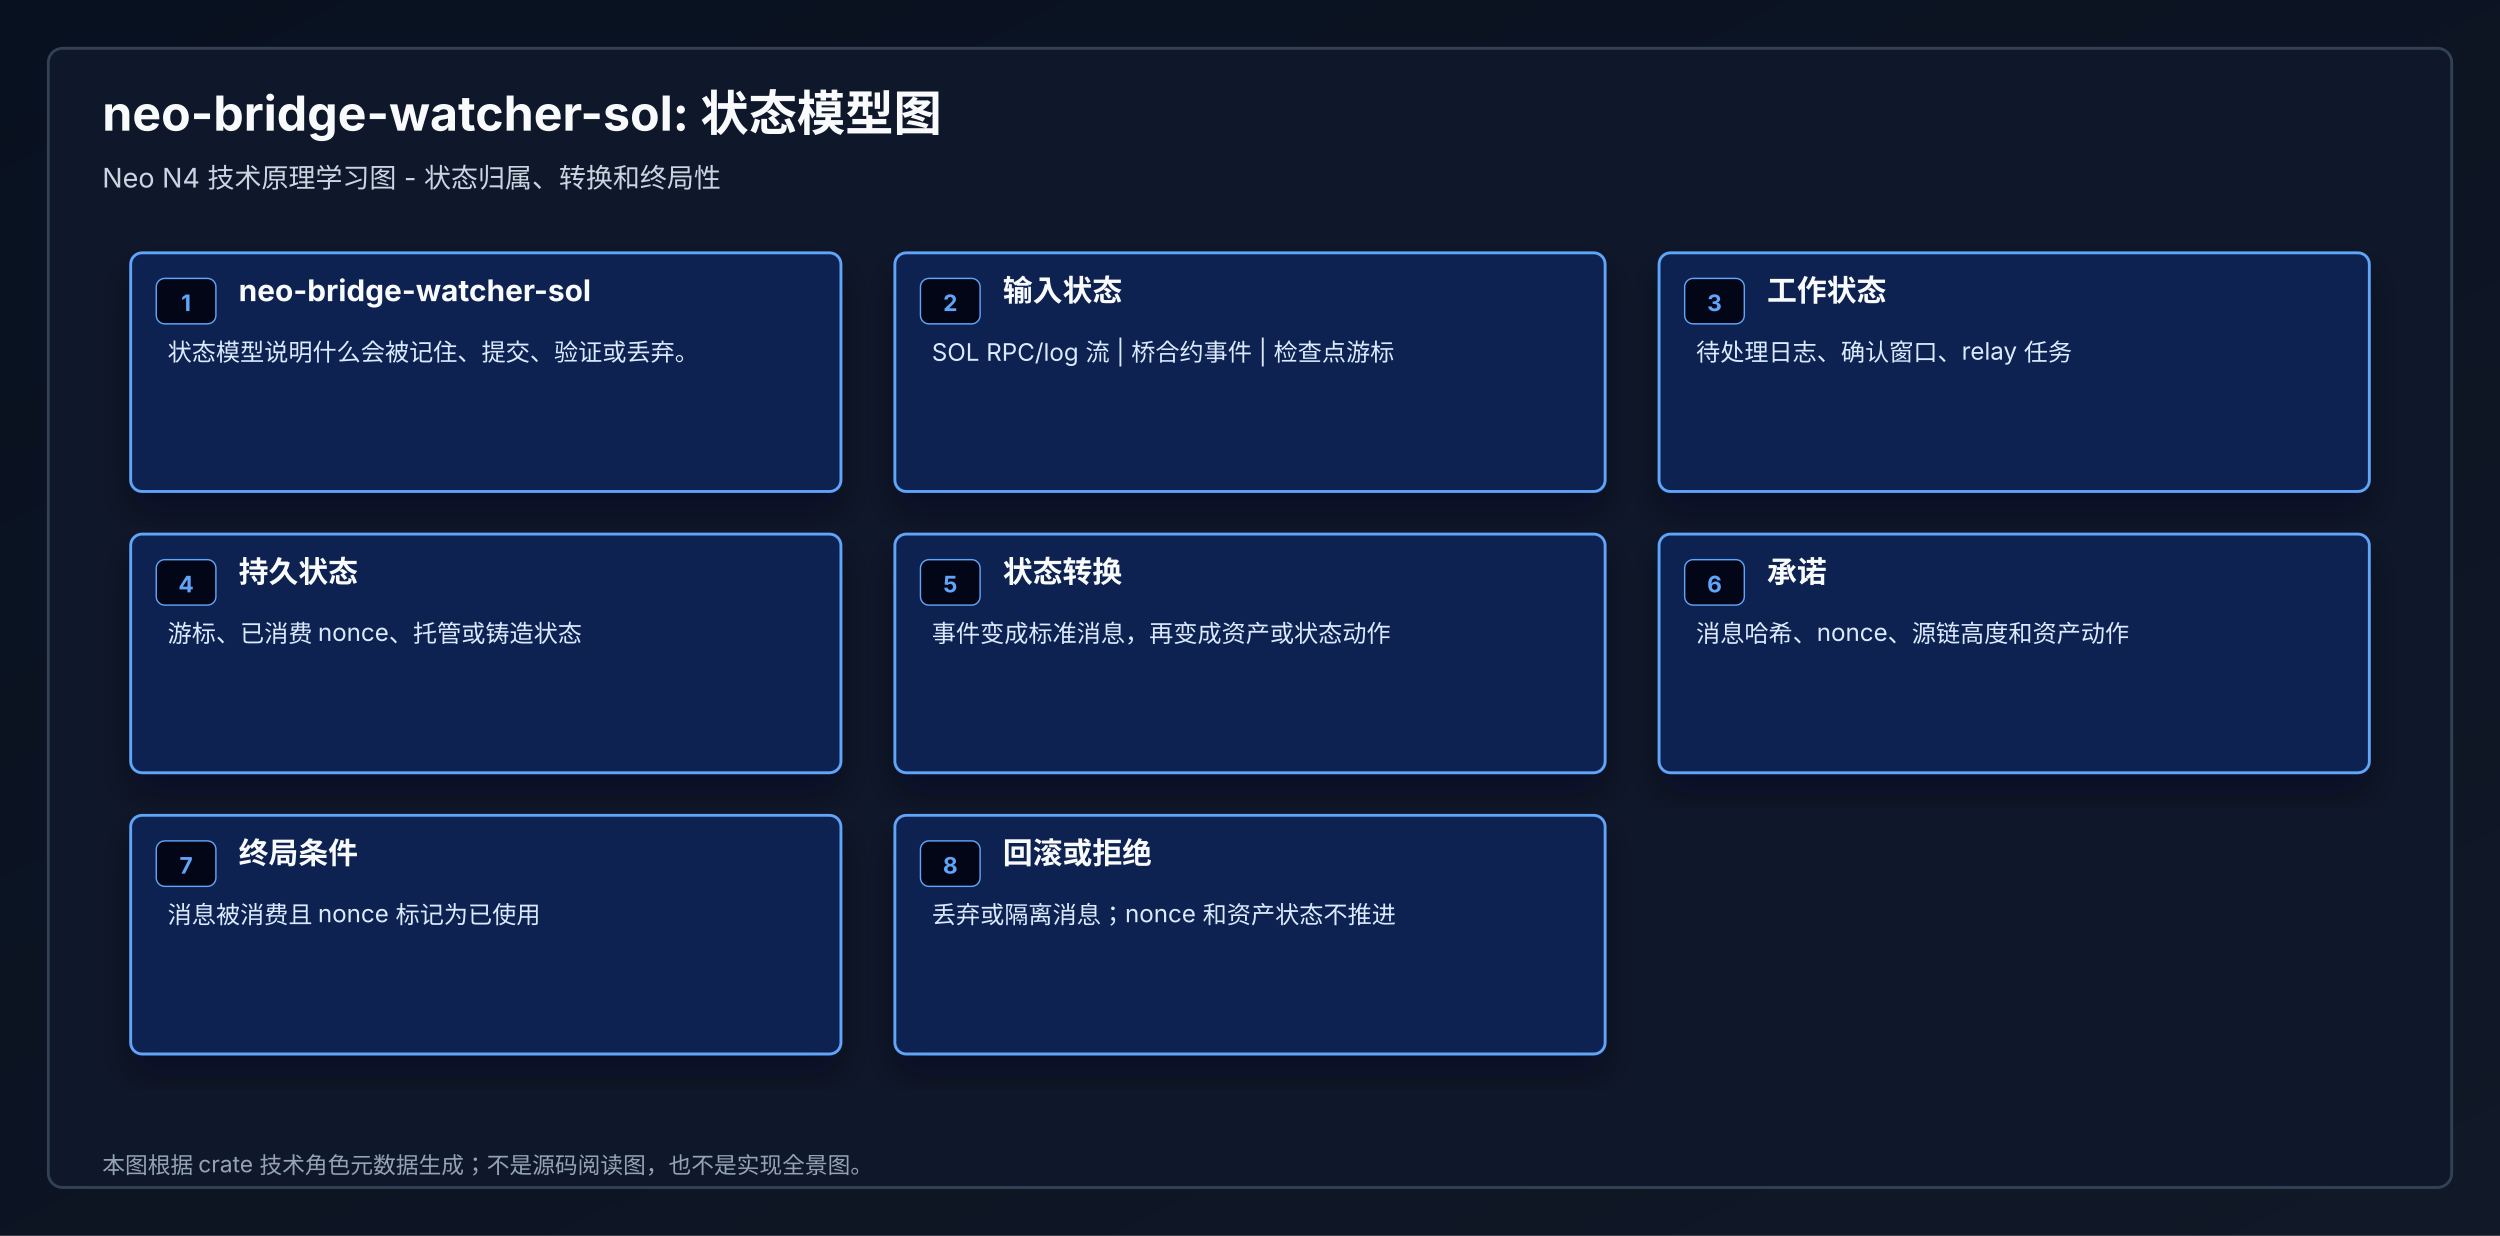
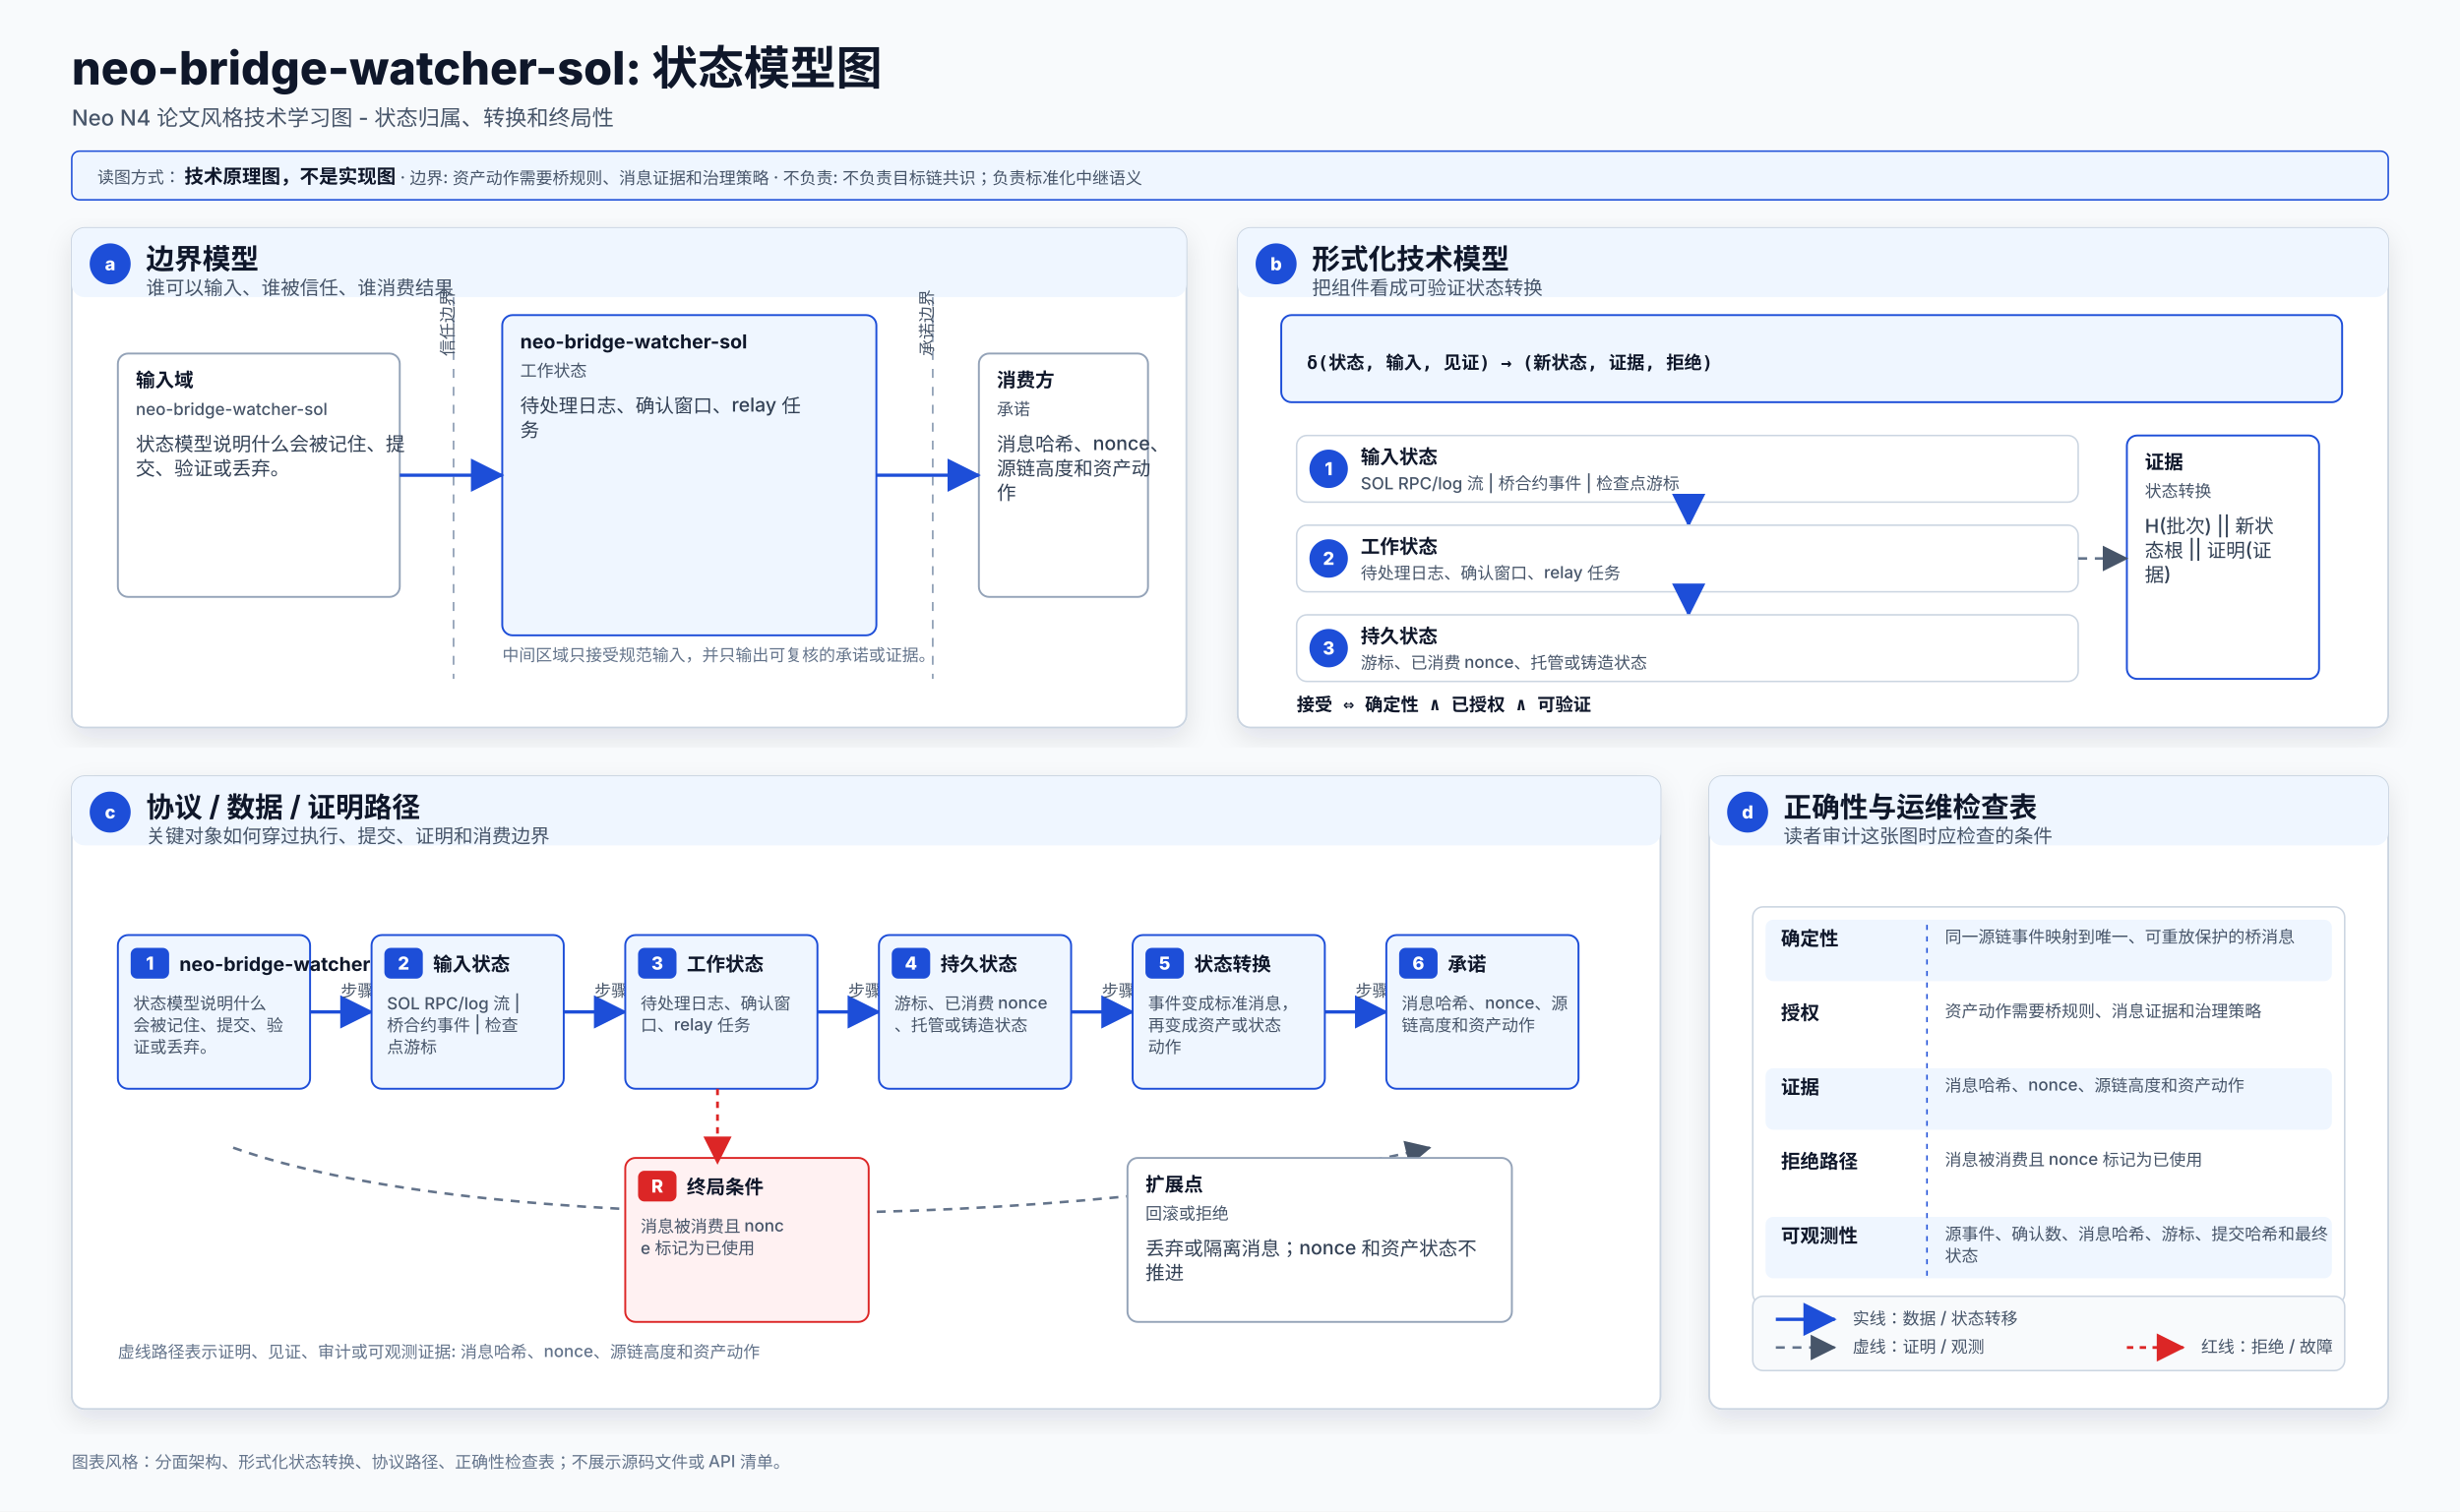
- <svg xmlns="http://www.w3.org/2000/svg" width="1760" height="870" viewBox="0 0 1760 870" role="img" aria-label="neo-bridge-watcher-sol 状态模型图">
+ <svg xmlns="http://www.w3.org/2000/svg" width="1920" height="1180" viewBox="0 0 1920 1180" role="img" aria-label="neo-bridge-watcher-sol 状态模型图">
  <defs>
-     <linearGradient id="bg" x1="0" y1="0" x2="1" y2="1">
-       <stop offset="0%" stop-color="#08111f" />
-       <stop offset="100%" stop-color="#111827" />
-     </linearGradient>
-     <filter id="shadow" x="-15%" y="-15%" width="130%" height="130%">
-       <feDropShadow dx="0" dy="14" stdDeviation="12" flood-color="#020617" flood-opacity="0.42" />
+     <marker id="arrow" viewBox="0 0 10 10" refX="9.4" refY="5" markerWidth="10" markerHeight="10" orient="auto">
+       <path d="M0,0 L10,5 L0,10 Z" fill="#475569" />
+     </marker>
+     <marker id="arrowAccent" viewBox="0 0 10 10" refX="9.4" refY="5" markerWidth="10" markerHeight="10" orient="auto">
+       <path d="M0,0 L10,5 L0,10 Z" fill="#1d4ed8" />
+     </marker>
+     <marker id="arrowFault" viewBox="0 0 10 10" refX="9.4" refY="5" markerWidth="10" markerHeight="10" orient="auto">
+       <path d="M0,0 L10,5 L0,10 Z" fill="#dc2626" />
+     </marker>
+     <filter id="paperShadow" x="-3%" y="-4%" width="106%" height="108%">
+       <feDropShadow dx="0" dy="8" stdDeviation="10" flood-color="#0f172a" flood-opacity="0.10" />
    </filter>
+     <style>
+ .bg{fill:#f8fafc}.panel{fill:#ffffff;stroke:#cbd5e1;stroke-width:1.5;filter:url(#paperShadow)}
+ .panelTitle{font:700 22px 'Inter','Segoe UI',Arial,sans-serif;fill:#0f172a}.panelSub{font:500 15px 'Inter','Segoe UI',Arial,sans-serif;fill:#475569}
+ .title{font:800 36px 'Inter','Segoe UI',Arial,sans-serif;fill:#0f172a}.subtitle{font:500 17px 'Inter','Segoe UI',Arial,sans-serif;fill:#475569}
+ .small{font:500 13px 'Inter','Segoe UI',Arial,sans-serif;fill:#475569}.body{font:500 15px 'Inter','Segoe UI',Arial,sans-serif;fill:#334155}
+ .bodyStrong{font:750 15px 'Inter','Segoe UI',Arial,sans-serif;fill:#0f172a}.mono{font:650 14px 'Cascadia Mono','SFMono-Regular',Consolas,monospace;fill:#0f172a}
+ .label{font:800 14px 'Inter','Segoe UI',Arial,sans-serif;fill:#ffffff}.caption{font:500 13px 'Inter','Segoe UI',Arial,sans-serif;fill:#64748b}
+ .arrow{stroke:#475569;stroke-width:2.2;fill:none;marker-end:url(#arrow)}.arrowAccent{stroke:#1d4ed8;stroke-width:2.6;fill:none;marker-end:url(#arrowAccent)}.arrowDash{stroke:#64748b;stroke-width:2;fill:none;stroke-dasharray:7 6;marker-end:url(#arrow)}.arrowFault{stroke:#dc2626;stroke-width:2.2;fill:none;stroke-dasharray:5 5;marker-end:url(#arrowFault)}
+ </style>
  </defs>
-   <rect width="1760" height="100%" fill="url(#bg)" />
-   <rect x="34" y="34" width="1692" height="802" rx="10" fill="#0f172a" stroke="#334155" stroke-width="2" />
-   <text x="72" y="92" fill="#f8fafc" font-family="Inter,Segoe UI,Arial,sans-serif" font-size="34" font-weight="700">neo-bridge-watcher-sol: 状态模型图</text>
-   <text x="72" y="132" fill="#cbd5e1" font-family="Inter,Segoe UI,Arial,sans-serif" font-size="19">Neo N4 技术原理学习图 - 状态归属、转换和终局性</text>
-   <rect x="92" y="178" width="500" height="168" rx="8" fill="#0b2451" stroke="#60a5fa" stroke-width="2" filter="url(#shadow)" />
-   <rect x="110" y="196" width="42" height="32" rx="6" fill="#020617" stroke="#60a5fa" stroke-width="1" />
-   <text x="131" y="219" text-anchor="middle" fill="#60a5fa" font-family="Inter,Segoe UI,Arial,sans-serif" font-size="16" font-weight="700">1</text>
-   <text x="168" y="212" fill="#f8fafc" font-family="Inter,Segoe UI,Arial,sans-serif" font-size="21" font-weight="700">neo-bridge-watcher-sol</text>
-   <text x="118" y="254" fill="#dbeafe" font-family="Inter,Segoe UI,Arial,sans-serif" font-size="17">状态模型说明什么会被记住、提交、验证或丢弃。</text>
-   <rect x="630" y="178" width="500" height="168" rx="8" fill="#0b2451" stroke="#60a5fa" stroke-width="2" filter="url(#shadow)" />
-   <rect x="648" y="196" width="42" height="32" rx="6" fill="#020617" stroke="#60a5fa" stroke-width="1" />
-   <text x="669" y="219" text-anchor="middle" fill="#60a5fa" font-family="Inter,Segoe UI,Arial,sans-serif" font-size="16" font-weight="700">2</text>
-   <text x="706" y="212" fill="#f8fafc" font-family="Inter,Segoe UI,Arial,sans-serif" font-size="21" font-weight="700">输入状态</text>
-   <text x="656" y="254" fill="#dbeafe" font-family="Inter,Segoe UI,Arial,sans-serif" font-size="17">SOL RPC/log 流 | 桥合约事件 | 检查点游标</text>
-   <rect x="1168" y="178" width="500" height="168" rx="8" fill="#0b2451" stroke="#60a5fa" stroke-width="2" filter="url(#shadow)" />
-   <rect x="1186" y="196" width="42" height="32" rx="6" fill="#020617" stroke="#60a5fa" stroke-width="1" />
-   <text x="1207" y="219" text-anchor="middle" fill="#60a5fa" font-family="Inter,Segoe UI,Arial,sans-serif" font-size="16" font-weight="700">3</text>
-   <text x="1244" y="212" fill="#f8fafc" font-family="Inter,Segoe UI,Arial,sans-serif" font-size="21" font-weight="700">工作状态</text>
-   <text x="1194" y="254" fill="#dbeafe" font-family="Inter,Segoe UI,Arial,sans-serif" font-size="17">待处理日志、确认窗口、relay 任务</text>
-   <rect x="92" y="376" width="500" height="168" rx="8" fill="#0b2451" stroke="#60a5fa" stroke-width="2" filter="url(#shadow)" />
-   <rect x="110" y="394" width="42" height="32" rx="6" fill="#020617" stroke="#60a5fa" stroke-width="1" />
-   <text x="131" y="417" text-anchor="middle" fill="#60a5fa" font-family="Inter,Segoe UI,Arial,sans-serif" font-size="16" font-weight="700">4</text>
-   <text x="168" y="410" fill="#f8fafc" font-family="Inter,Segoe UI,Arial,sans-serif" font-size="21" font-weight="700">持久状态</text>
-   <text x="118" y="452" fill="#dbeafe" font-family="Inter,Segoe UI,Arial,sans-serif" font-size="17">游标、已消费 nonce、托管或铸造状态</text>
-   <rect x="630" y="376" width="500" height="168" rx="8" fill="#0b2451" stroke="#60a5fa" stroke-width="2" filter="url(#shadow)" />
-   <rect x="648" y="394" width="42" height="32" rx="6" fill="#020617" stroke="#60a5fa" stroke-width="1" />
-   <text x="669" y="417" text-anchor="middle" fill="#60a5fa" font-family="Inter,Segoe UI,Arial,sans-serif" font-size="16" font-weight="700">5</text>
-   <text x="706" y="410" fill="#f8fafc" font-family="Inter,Segoe UI,Arial,sans-serif" font-size="21" font-weight="700">状态转换</text>
-   <text x="656" y="452" fill="#dbeafe" font-family="Inter,Segoe UI,Arial,sans-serif" font-size="17">事件变成标准消息，再变成资产或状态动作</text>
-   <rect x="1168" y="376" width="500" height="168" rx="8" fill="#0b2451" stroke="#60a5fa" stroke-width="2" filter="url(#shadow)" />
-   <rect x="1186" y="394" width="42" height="32" rx="6" fill="#020617" stroke="#60a5fa" stroke-width="1" />
-   <text x="1207" y="417" text-anchor="middle" fill="#60a5fa" font-family="Inter,Segoe UI,Arial,sans-serif" font-size="16" font-weight="700">6</text>
-   <text x="1244" y="410" fill="#f8fafc" font-family="Inter,Segoe UI,Arial,sans-serif" font-size="21" font-weight="700">承诺</text>
-   <text x="1194" y="452" fill="#dbeafe" font-family="Inter,Segoe UI,Arial,sans-serif" font-size="17">消息哈希、nonce、源链高度和资产动作</text>
-   <rect x="92" y="574" width="500" height="168" rx="8" fill="#0b2451" stroke="#60a5fa" stroke-width="2" filter="url(#shadow)" />
-   <rect x="110" y="592" width="42" height="32" rx="6" fill="#020617" stroke="#60a5fa" stroke-width="1" />
-   <text x="131" y="615" text-anchor="middle" fill="#60a5fa" font-family="Inter,Segoe UI,Arial,sans-serif" font-size="16" font-weight="700">7</text>
-   <text x="168" y="608" fill="#f8fafc" font-family="Inter,Segoe UI,Arial,sans-serif" font-size="21" font-weight="700">终局条件</text>
-   <text x="118" y="650" fill="#dbeafe" font-family="Inter,Segoe UI,Arial,sans-serif" font-size="17">消息被消费且 nonce 标记为已使用</text>
-   <rect x="630" y="574" width="500" height="168" rx="8" fill="#0b2451" stroke="#60a5fa" stroke-width="2" filter="url(#shadow)" />
-   <rect x="648" y="592" width="42" height="32" rx="6" fill="#020617" stroke="#60a5fa" stroke-width="1" />
-   <text x="669" y="615" text-anchor="middle" fill="#60a5fa" font-family="Inter,Segoe UI,Arial,sans-serif" font-size="16" font-weight="700">8</text>
-   <text x="706" y="608" fill="#f8fafc" font-family="Inter,Segoe UI,Arial,sans-serif" font-size="21" font-weight="700">回滚或拒绝</text>
-   <text x="656" y="650" fill="#dbeafe" font-family="Inter,Segoe UI,Arial,sans-serif" font-size="17">丢弃或隔离消息；nonce 和资产状态不推进</text>
-   <text x="72" y="826" fill="#94a3b8" font-family="Inter,Segoe UI,Arial,sans-serif" font-size="16">本图根据 crate 技术角色元数据生成；不是源码阅读图，也不是实现全景图。</text>
+   <rect class="bg" width="1920" height="1180" />
+   <text x="56" y="66" class="title">neo-bridge-watcher-sol: 状态模型图</text>
+   <text x="56" y="98" class="subtitle">Neo N4 论文风格技术学习图 - 状态归属、转换和终局性</text>
+   <rect x="56" y="118" width="1808" height="38" rx="6" fill="#eff6ff" stroke="#1d4ed8" stroke-width="1.2" />
+   <text x="76" y="143" class="small">读图方式： <tspan class="bodyStrong">技术原理图，不是实现图</tspan> · 边界: 资产动作需要桥规则、消息证据和治理策略 · 不负责: 不负责目标链共识；负责标准化中继语义</text>
+   <rect x="56" y="178" width="870" height="390" rx="10" class="panel" />
+   <rect x="56" y="178" width="870" height="54" rx="10" fill="#eff6ff" stroke="#cbd5e1" stroke-width="0" />
+   <circle cx="86" cy="206" r="16" fill="#1d4ed8" />
+   <text x="86" y="211" text-anchor="middle" class="label">a</text>
+   <text x="114" y="210" class="panelTitle">边界模型</text>
+   <text x="114" y="230" class="panelSub">谁可以输入、谁被信任、谁消费结果</text>
+   <rect x="966" y="178" width="898" height="390" rx="10" class="panel" />
+   <rect x="966" y="178" width="898" height="54" rx="10" fill="#eff6ff" stroke="#cbd5e1" stroke-width="0" />
+   <circle cx="996" cy="206" r="16" fill="#1d4ed8" />
+   <text x="996" y="211" text-anchor="middle" class="label">b</text>
+   <text x="1024" y="210" class="panelTitle">形式化技术模型</text>
+   <text x="1024" y="230" class="panelSub">把组件看成可验证状态转换</text>
+   <rect x="56" y="606" width="1240" height="494" rx="10" class="panel" />
+   <rect x="56" y="606" width="1240" height="54" rx="10" fill="#eff6ff" stroke="#cbd5e1" stroke-width="0" />
+   <circle cx="86" cy="634" r="16" fill="#1d4ed8" />
+   <text x="86" y="639" text-anchor="middle" class="label">c</text>
+   <text x="114" y="638" class="panelTitle">协议 / 数据 / 证明路径</text>
+   <text x="114" y="658" class="panelSub">关键对象如何穿过执行、提交、证明和消费边界</text>
+   <rect x="1334" y="606" width="530" height="494" rx="10" class="panel" />
+   <rect x="1334" y="606" width="530" height="54" rx="10" fill="#eff6ff" stroke="#cbd5e1" stroke-width="0" />
+   <circle cx="1364" cy="634" r="16" fill="#1d4ed8" />
+   <text x="1364" y="639" text-anchor="middle" class="label">d</text>
+   <text x="1392" y="638" class="panelTitle">正确性与运维检查表</text>
+   <text x="1392" y="658" class="panelSub">读者审计这张图时应检查的条件</text>
+   <rect x="92" y="276" width="220" height="190" rx="8" fill="#ffffff" stroke="#94a3b8" stroke-width="1.5" />
+   <text x="106" y="302" class="bodyStrong">输入域</text>
+   <text x="106" y="324" class="small">neo-bridge-watcher-sol</text>
+   <text x="106" y="352" class="body">状态模型说明什么会被记住、提</text>
+   <text x="106" y="371" class="body">交、验证或丢弃。</text>
+   <line x1="354" y1="232" x2="354" y2="530" stroke="#94a3b8" stroke-width="1.4" stroke-dasharray="7 7" />
+   <text x="354" y="252" class="small" text-anchor="middle" transform="rotate(-90 354 252)">信任边界</text>
+   <rect x="392" y="246" width="292" height="250" rx="8" fill="#eff6ff" stroke="#1d4ed8" stroke-width="1.5" />
+   <text x="406" y="272" class="bodyStrong">neo-bridge-watcher-sol</text>
+   <text x="406" y="294" class="small">工作状态</text>
+   <text x="406" y="322" class="body">待处理日志、确认窗口、relay 任</text>
+   <text x="406" y="341" class="body">务</text>
+   <line x1="728" y1="232" x2="728" y2="530" stroke="#94a3b8" stroke-width="1.4" stroke-dasharray="7 7" />
+   <text x="728" y="252" class="small" text-anchor="middle" transform="rotate(-90 728 252)">承诺边界</text>
+   <rect x="764" y="276" width="132" height="190" rx="8" fill="#ffffff" stroke="#94a3b8" stroke-width="1.5" />
+   <text x="778" y="302" class="bodyStrong">消费方</text>
+   <text x="778" y="324" class="small">承诺</text>
+   <text x="778" y="352" class="body">消息哈希、nonce、</text>
+   <text x="778" y="371" class="body">源链高度和资产动</text>
+   <text x="778" y="390" class="body">作</text>
+   <path class="arrowAccent" d="M312 371 C338 371 358 371 392 371" />
+   <path class="arrowAccent" d="M684 371 C706 371 730 371 764 371" />
+   <text x="392" y="516" class="caption">中间区域只接受规范输入，并只输出可复核的承诺或证据。</text>
+   <rect x="1000" y="246" width="828" height="68" rx="8" fill="#eff6ff" stroke="#1d4ed8" stroke-width="1.5" />
+   <text x="1020" y="288" class="mono">δ(状态, 输入, 见证) → (新状态, 证据, 拒绝)</text>
+   <rect x="1012" y="340" width="610" height="52" rx="8" fill="#ffffff" stroke="#cbd5e1" stroke-width="1.2" />
+   <circle cx="1037" cy="366" r="15" fill="#1d4ed8" />
+   <text x="1037" y="371" text-anchor="middle" class="label">1</text>
+   <text x="1062" y="362" class="bodyStrong">输入状态</text>
+   <text x="1062" y="382" class="small">SOL RPC/log 流 | 桥合约事件 | 检查点游标</text>
+   <path class="arrowAccent" d="M1318 392 L1318 410" />
+   <rect x="1012" y="410" width="610" height="52" rx="8" fill="#ffffff" stroke="#cbd5e1" stroke-width="1.2" />
+   <circle cx="1037" cy="436" r="15" fill="#1d4ed8" />
+   <text x="1037" y="441" text-anchor="middle" class="label">2</text>
+   <text x="1062" y="432" class="bodyStrong">工作状态</text>
+   <text x="1062" y="452" class="small">待处理日志、确认窗口、relay 任务</text>
+   <path class="arrowAccent" d="M1318 462 L1318 480" />
+   <rect x="1012" y="480" width="610" height="52" rx="8" fill="#ffffff" stroke="#cbd5e1" stroke-width="1.2" />
+   <circle cx="1037" cy="506" r="15" fill="#1d4ed8" />
+   <text x="1037" y="511" text-anchor="middle" class="label">3</text>
+   <text x="1062" y="502" class="bodyStrong">持久状态</text>
+   <text x="1062" y="522" class="small">游标、已消费 nonce、托管或铸造状态</text>
+   <rect x="1660" y="340" width="150" height="190" rx="8" fill="#ffffff" stroke="#1d4ed8" stroke-width="1.5" />
+   <text x="1674" y="366" class="bodyStrong">证据</text>
+   <text x="1674" y="388" class="small">状态转换</text>
+   <text x="1674" y="416" class="body">H(批次) || 新状</text>
+   <text x="1674" y="435" class="body">态根 || 证明(证</text>
+   <text x="1674" y="454" class="body">据)</text>
+   <path class="arrowDash" d="M1622 436 C1642 436 1648 436 1660 436" />
+   <text x="1012" y="555" class="mono">接受 ⇔ 确定性 ∧ 已授权 ∧ 可验证</text>
+   <rect x="92" y="730" width="150" height="120" rx="8" fill="#eff6ff" stroke="#1d4ed8" stroke-width="1.5" />
+   <rect x="102" y="740" width="30" height="24" rx="5" fill="#1d4ed8" />
+   <text x="117" y="757" text-anchor="middle" class="label">1</text>
+   <text x="140" y="758" class="bodyStrong">neo-bridge-watcher-sol</text>
+   <text x="104" y="788" class="small">状态模型说明什么</text>
+   <text x="104" y="805" class="small">会被记住、提交、验</text>
+   <text x="104" y="822" class="small">证或丢弃。</text>
+   <path class="arrowAccent" d="M242 790 L290 790" />
+   <text x="266" y="778" class="small">步骤 1</text>
+   <rect x="290" y="730" width="150" height="120" rx="8" fill="#eff6ff" stroke="#1d4ed8" stroke-width="1.5" />
+   <rect x="300" y="740" width="30" height="24" rx="5" fill="#1d4ed8" />
+   <text x="315" y="757" text-anchor="middle" class="label">2</text>
+   <text x="338" y="758" class="bodyStrong">输入状态</text>
+   <text x="302" y="788" class="small">SOL RPC/log 流 | </text>
+   <text x="302" y="805" class="small">桥合约事件 | 检查</text>
+   <text x="302" y="822" class="small">点游标</text>
+   <path class="arrowAccent" d="M440 790 L488 790" />
+   <text x="464" y="778" class="small">步骤 2</text>
+   <rect x="488" y="730" width="150" height="120" rx="8" fill="#eff6ff" stroke="#1d4ed8" stroke-width="1.5" />
+   <rect x="498" y="740" width="30" height="24" rx="5" fill="#1d4ed8" />
+   <text x="513" y="757" text-anchor="middle" class="label">3</text>
+   <text x="536" y="758" class="bodyStrong">工作状态</text>
+   <text x="500" y="788" class="small">待处理日志、确认窗</text>
+   <text x="500" y="805" class="small">口、relay 任务</text>
+   <path class="arrowAccent" d="M638 790 L686 790" />
+   <text x="662" y="778" class="small">步骤 3</text>
+   <rect x="686" y="730" width="150" height="120" rx="8" fill="#eff6ff" stroke="#1d4ed8" stroke-width="1.5" />
+   <rect x="696" y="740" width="30" height="24" rx="5" fill="#1d4ed8" />
+   <text x="711" y="757" text-anchor="middle" class="label">4</text>
+   <text x="734" y="758" class="bodyStrong">持久状态</text>
+   <text x="698" y="788" class="small">游标、已消费 nonce</text>
+   <text x="698" y="805" class="small">、托管或铸造状态</text>
+   <path class="arrowAccent" d="M836 790 L884 790" />
+   <text x="860" y="778" class="small">步骤 4</text>
+   <rect x="884" y="730" width="150" height="120" rx="8" fill="#eff6ff" stroke="#1d4ed8" stroke-width="1.5" />
+   <rect x="894" y="740" width="30" height="24" rx="5" fill="#1d4ed8" />
+   <text x="909" y="757" text-anchor="middle" class="label">5</text>
+   <text x="932" y="758" class="bodyStrong">状态转换</text>
+   <text x="896" y="788" class="small">事件变成标准消息，</text>
+   <text x="896" y="805" class="small">再变成资产或状态</text>
+   <text x="896" y="822" class="small">动作</text>
+   <path class="arrowAccent" d="M1034 790 L1082 790" />
+   <text x="1058" y="778" class="small">步骤 5</text>
+   <rect x="1082" y="730" width="150" height="120" rx="8" fill="#eff6ff" stroke="#1d4ed8" stroke-width="1.5" />
+   <rect x="1092" y="740" width="30" height="24" rx="5" fill="#1d4ed8" />
+   <text x="1107" y="757" text-anchor="middle" class="label">6</text>
+   <text x="1130" y="758" class="bodyStrong">承诺</text>
+   <text x="1094" y="788" class="small">消息哈希、nonce、源</text>
+   <text x="1094" y="805" class="small">链高度和资产动作</text>
+   <path class="arrowDash" d="M182 896 C372 964 832 964 1116 896" />
+   <rect x="488" y="904" width="190" height="128" rx="8" fill="#fff1f2" stroke="#dc2626" stroke-width="1.5" />
+   <rect x="498" y="914" width="30" height="24" rx="5" fill="#dc2626" />
+   <text x="513" y="931" text-anchor="middle" class="label">R</text>
+   <text x="536" y="932" class="bodyStrong">终局条件</text>
+   <text x="500" y="962" class="small">消息被消费且 nonc</text>
+   <text x="500" y="979" class="small">e 标记为已使用</text>
+   <path class="arrowFault" d="M560 850 L560 908" />
+   <rect x="880" y="904" width="300" height="128" rx="8" fill="#ffffff" stroke="#94a3b8" stroke-width="1.5" />
+   <text x="894" y="930" class="bodyStrong">扩展点</text>
+   <text x="894" y="952" class="small">回滚或拒绝</text>
+   <text x="894" y="980" class="body">丢弃或隔离消息；nonce 和资产状态不</text>
+   <text x="894" y="999" class="body">推进</text>
+   <text x="92" y="1060" class="caption">虚线路径表示证明、见证、审计或可观测证据: 消息哈希、nonce、源链高度和资产动作</text>
+   <rect x="1368" y="708" width="462" height="310" rx="8" fill="#ffffff" stroke="#cbd5e1" stroke-width="1.2" />
+   <rect x="1378" y="718" width="442" height="48" rx="6" fill="#eff6ff" />
+   <text x="1390" y="738" class="bodyStrong">确定性</text>
+   <text x="1518" y="736" class="small">同一源链事件映射到唯一、可重放保护的桥消息</text>
+   <rect x="1378" y="776" width="442" height="48" rx="6" fill="#ffffff" />
+   <text x="1390" y="796" class="bodyStrong">授权</text>
+   <text x="1518" y="794" class="small">资产动作需要桥规则、消息证据和治理策略</text>
+   <rect x="1378" y="834" width="442" height="48" rx="6" fill="#eff6ff" />
+   <text x="1390" y="854" class="bodyStrong">证据</text>
+   <text x="1518" y="852" class="small">消息哈希、nonce、源链高度和资产动作</text>
+   <rect x="1378" y="892" width="442" height="48" rx="6" fill="#ffffff" />
+   <text x="1390" y="912" class="bodyStrong">拒绝路径</text>
+   <text x="1518" y="910" class="small">消息被消费且 nonce 标记为已使用</text>
+   <rect x="1378" y="950" width="442" height="48" rx="6" fill="#eff6ff" />
+   <text x="1390" y="970" class="bodyStrong">可观测性</text>
+   <text x="1518" y="968" class="small">源事件、确认数、消息哈希、游标、提交哈希和最终</text>
+   <text x="1518" y="985" class="small">状态</text>
+   <line x1="1504" y1="722" x2="1504" y2="998" stroke="#1d4ed8" stroke-width="1.2" stroke-dasharray="4 5" />
+   <rect x="1368" y="1012" width="462" height="58" rx="8" fill="#f8fafc" stroke="#cbd5e1" stroke-width="1.2" />
+   <line x1="1386" y1="1030" x2="1432" y2="1030" stroke="#1d4ed8" stroke-width="2.6" marker-end="url(#arrowAccent)" />
+   <text x="1446" y="1034" class="small">实线：数据 / 状态转移</text>
+   <line x1="1386" y1="1052" x2="1432" y2="1052" stroke="#64748b" stroke-width="2" stroke-dasharray="7 6" marker-end="url(#arrow)" />
+   <text x="1446" y="1056" class="small">虚线：证明 / 观测</text>
+   <line x1="1660" y1="1052" x2="1704" y2="1052" stroke="#dc2626" stroke-width="2.2" stroke-dasharray="5 5" marker-end="url(#arrowFault)" />
+   <text x="1718" y="1056" class="small">红线：拒绝 / 故障</text>
+   <text x="56" y="1146" class="caption">图表风格：分面架构、形式化状态转换、协议路径、正确性检查表；不展示源码文件或 API 清单。</text>
</svg>
